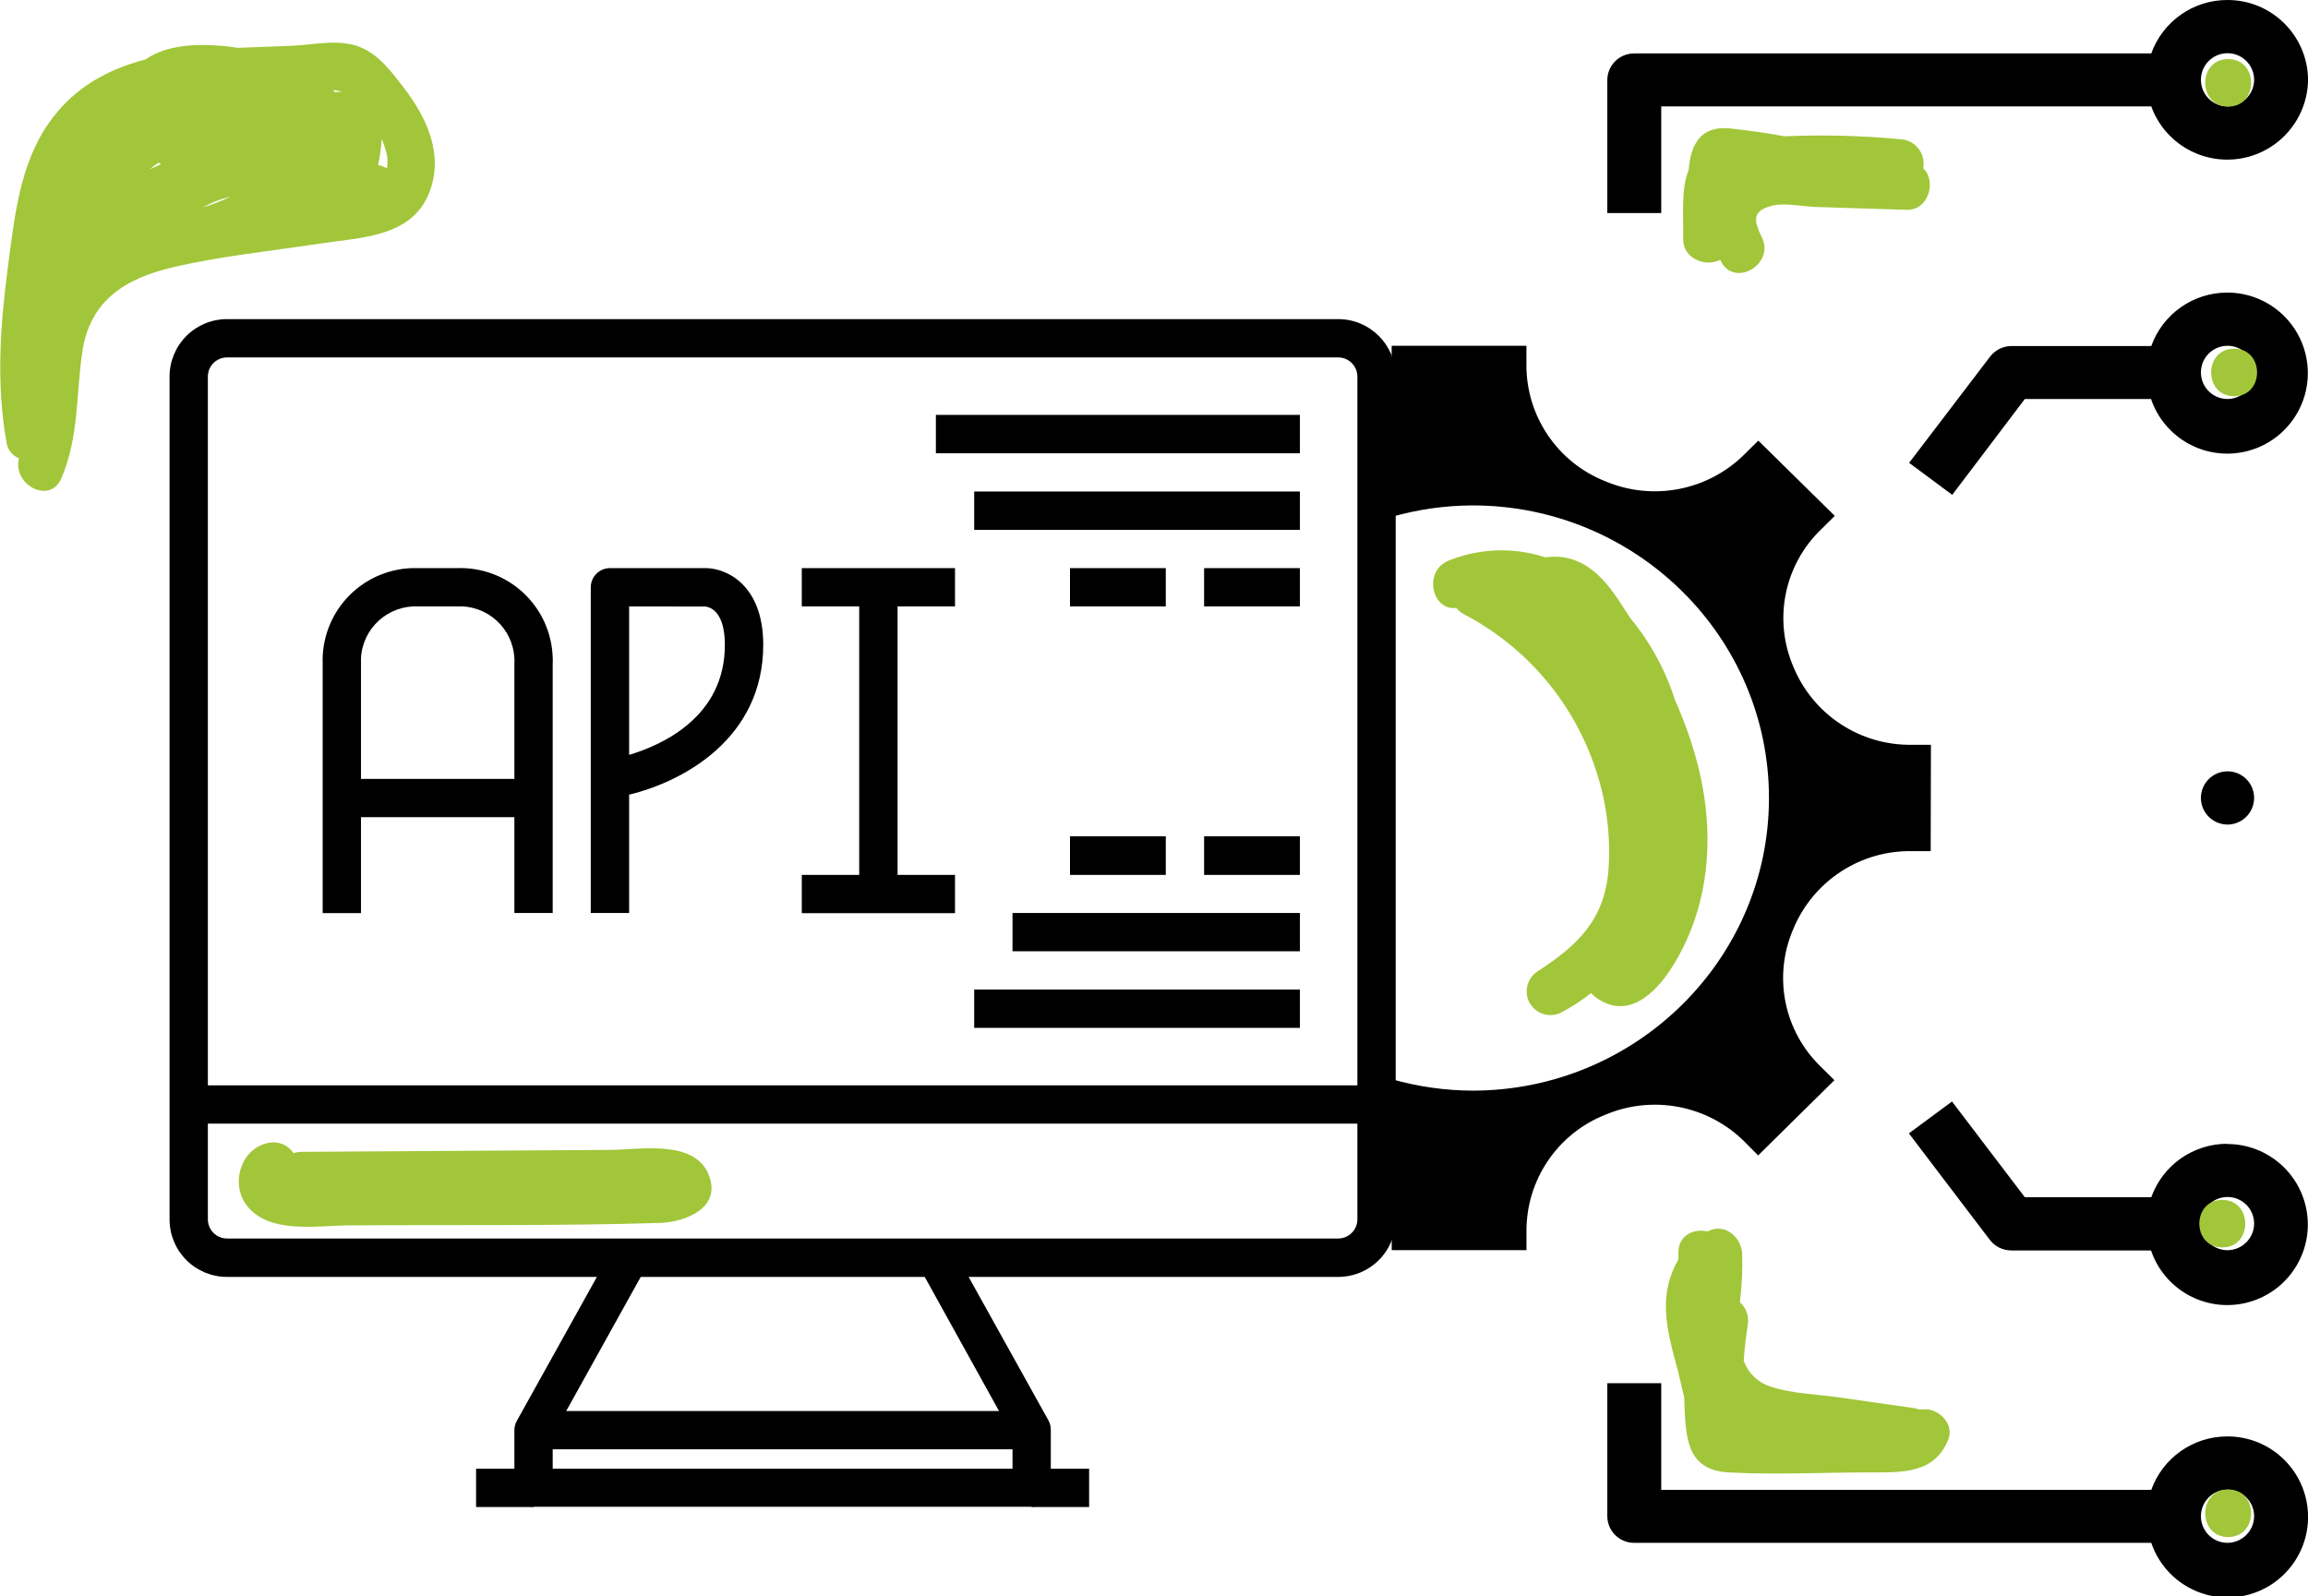
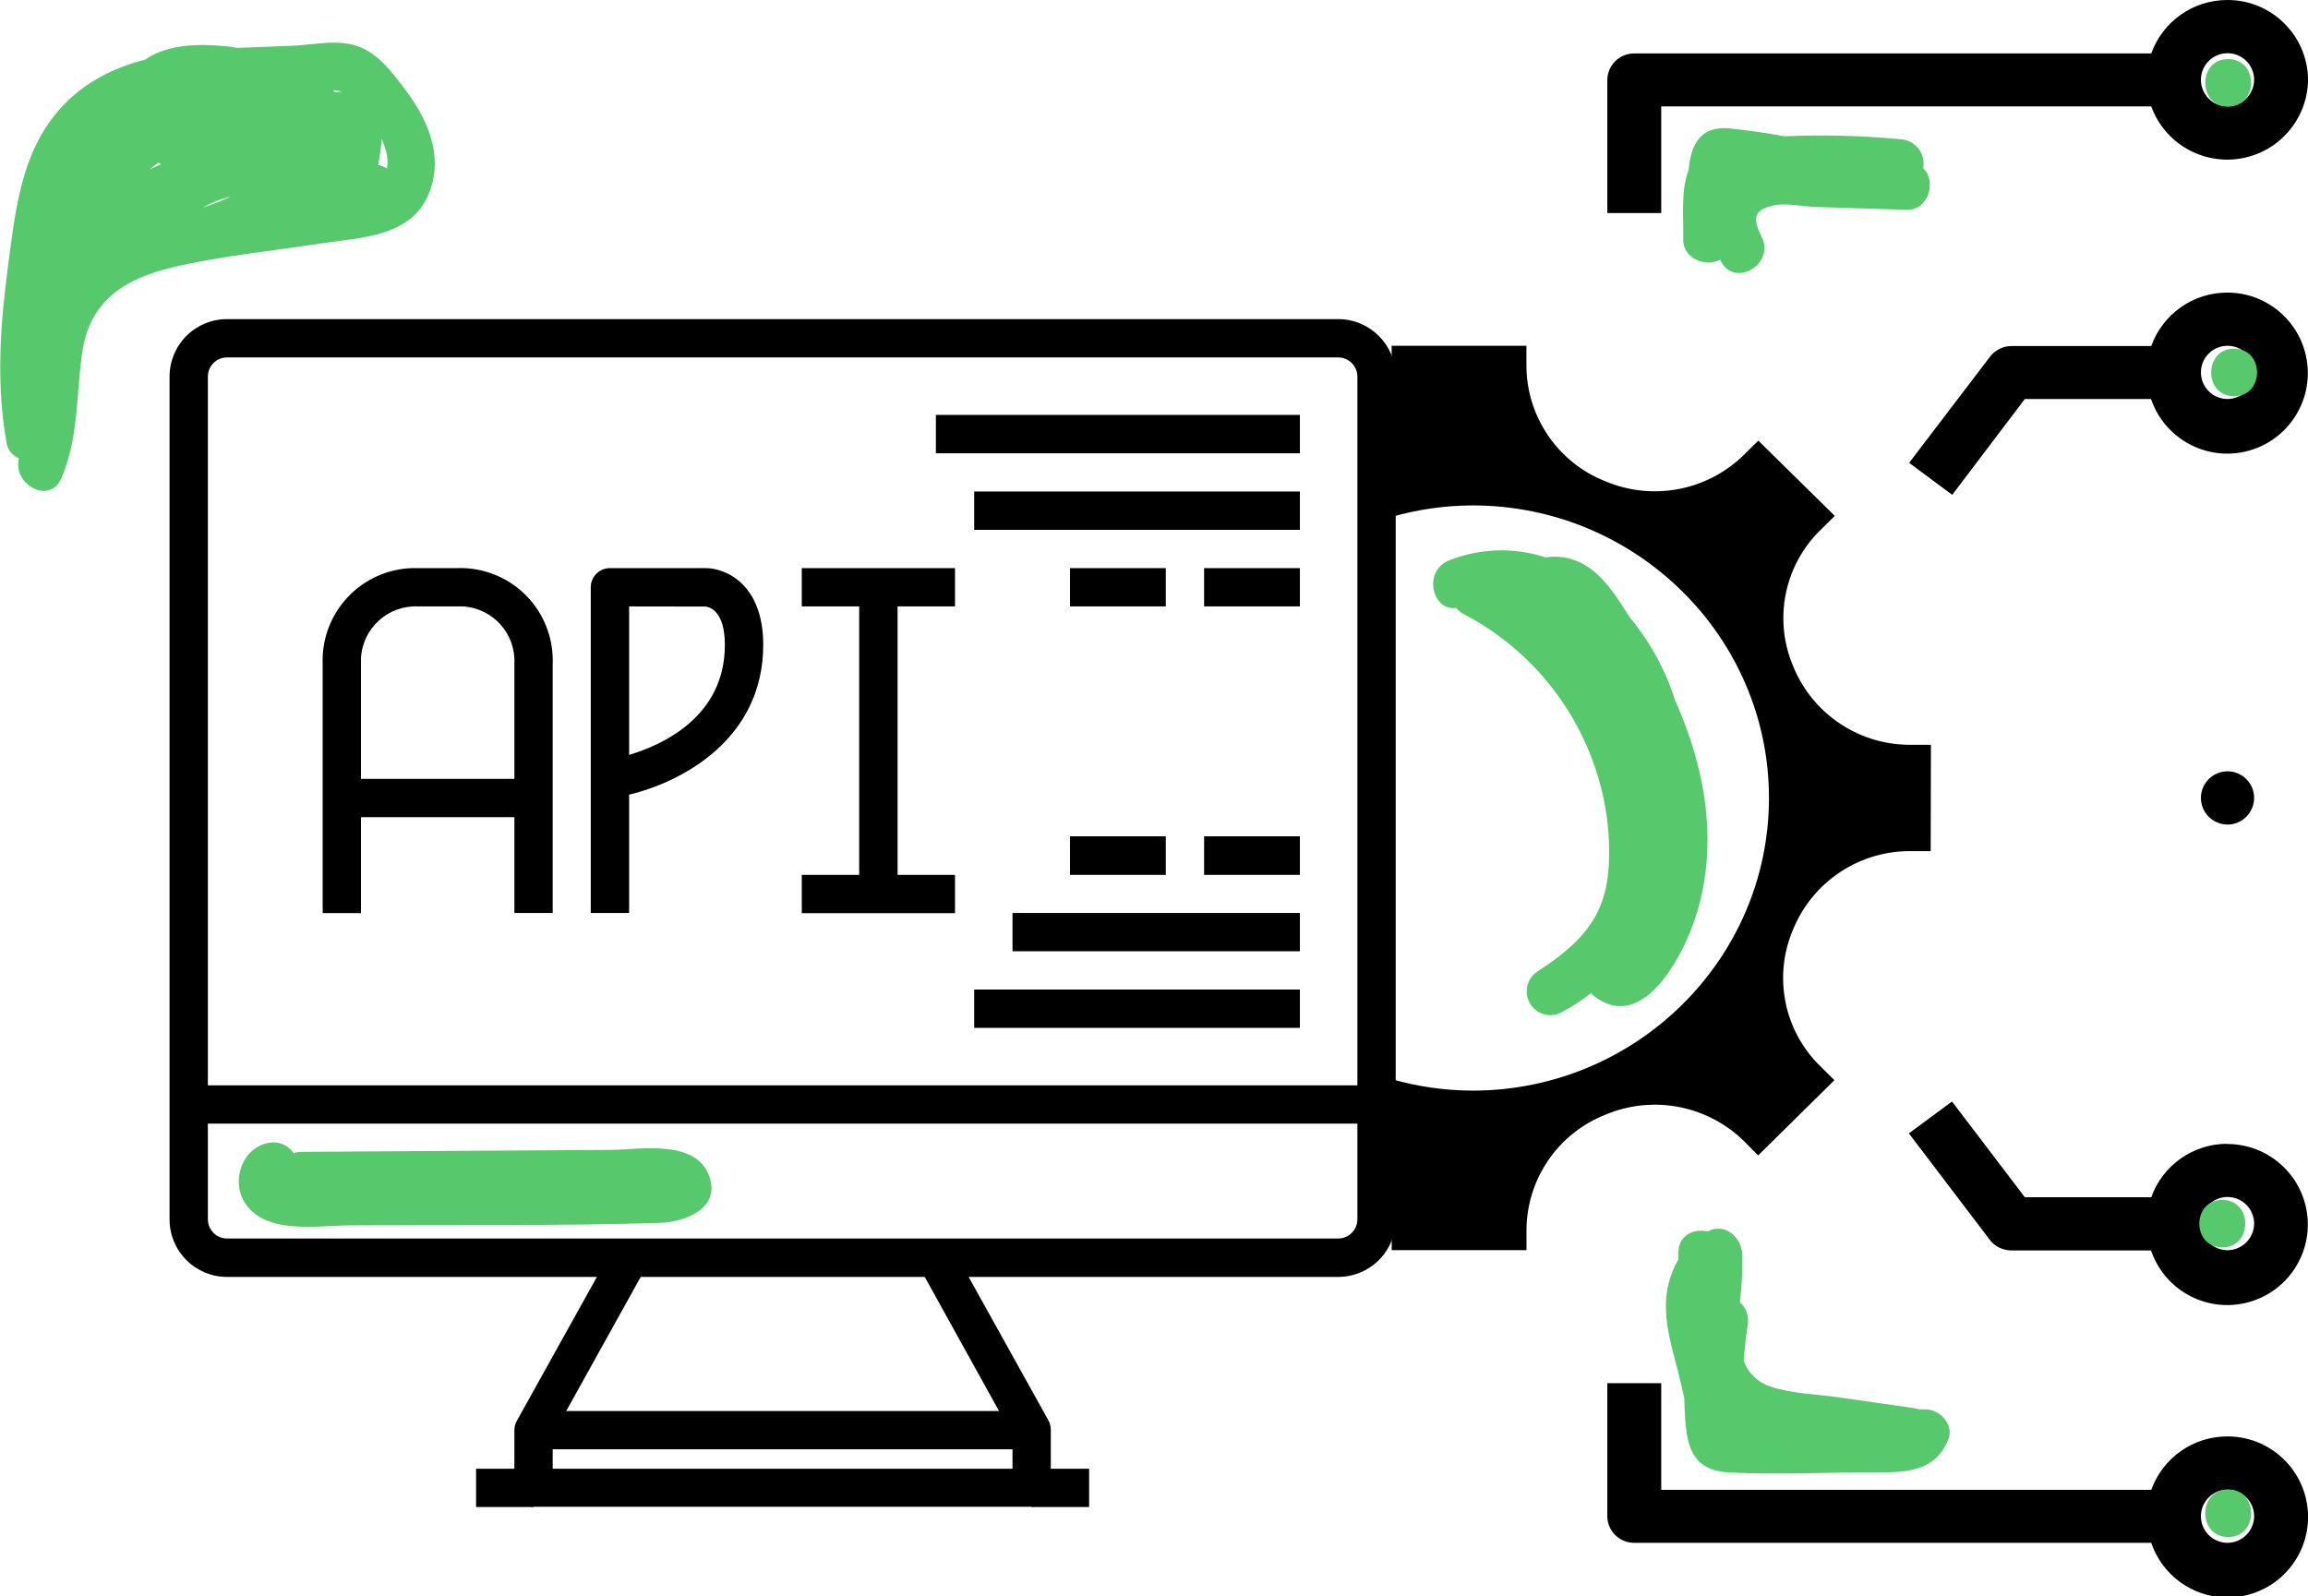
<svg xmlns="http://www.w3.org/2000/svg" data-name="Layer 1" viewBox="0 0 388.61 268.76">
  <g data-name="27-App">
    <path d="M225.32 215.03H38.22a9.67 9.67 0 01-9.67-9.68V63.42a9.67 9.67 0 019.67-9.68h187.1a9.68 9.68 0 019.68 9.68v141.91a9.68 9.68 0 01-9.68 9.7zM38.22 60.19A3.22 3.22 0 0035 63.42v141.91a3.23 3.23 0 003.22 3.23h187.1a3.23 3.23 0 003.23-3.23V63.42a3.23 3.23 0 00-3.23-3.23z" />
    <path d="M173.71 253.74H89.84a3.23 3.23 0 01-3.23-3.23v-9.68a3.19 3.19 0 01.41-1.56l16.13-29 5.63 3.14-15.72 28.3v5.62h77.42v-5.62l-15.72-28.38 5.64-3.14 16.13 29a3.29 3.29 0 01.4 1.56v9.68a3.23 3.23 0 01-3.22 3.31z" />
    <path d="M89.84 237.61h83.87v6.45H89.84zm-9.68 9.72h9.68v6.45h-9.68zm93.55 0h9.67v6.45h-9.67zM31.77 182.77h200v6.45h-200zm132.26-16.13h54.84v6.45h-54.84zm6.45-12.9h48.39v6.45h-48.39zm-6.45-70.97h54.84v6.45h-54.84zm-6.45-12.9h61.29v6.46h-61.29zm45.16 70.96h16.13v6.5h-16.13zm-22.58 0h16.13v6.5h-16.13zm22.58-45.16h16.13v6.45h-16.13zm-22.58 0h16.13v6.45h-16.13zm-87.1 58.07h-6.45V111.8a9.21 9.21 0 00-8.7-9.68h-7.45a9.22 9.22 0 00-9.68 8.71v42.94h-6.45V111.8a15.56 15.56 0 0115-16.13h7.6a15.55 15.55 0 0116.13 15 11.41 11.41 0 010 1.17z" />
    <path d="M57.58 131.16h32.26v6.45H57.58zm48.35 22.58h-6.46V98.9a3.23 3.23 0 013.23-3.23h16.13c3.35 0 9.68 2.7 9.68 12.91 0 15.8-13.51 23.05-22.58 25.24zm0-51.62v25c5.74-1.72 16.12-6.49 16.12-18.52 0-5.94-2.76-6.42-3.32-6.46zM135 95.67h25.8v6.45H135zm0 51.66h25.8v6.45H135z" />
    <path d="M144.67 98.9h6.46v51.61h-6.46z" />
  </g>
  <path d="M325.08 143.33h-3.15a21.23 21.23 0 00-20 13.15 20.74 20.74 0 004.68 23.18l2.26 2.24-12.84 12.67-2.22-2.24a21.42 21.42 0 00-23.49-4.62 21 21 0 00-13.3 19.66v3.15h-22.69v-28.79a50.22 50.22 0 0013.6 1.93c27.52 0 49.92-22.11 49.92-49.28s-22.39-49.27-49.92-49.27a50.22 50.22 0 00-13.61 1.93V58.23h22.69v3.16a21 21 0 0013.3 19.66 21.41 21.41 0 0023.49-4.62l2.26-2.23 12.87 12.67-2.26 2.24a20.74 20.74 0 00-4.69 23.22 21.21 21.21 0 0019.95 13.09h3.19zm49.92-4.48a4.48 4.48 0 114.54-4.48 4.51 4.51 0 01-4.54 4.49zm0-89.58a13.59 13.59 0 00-12.78 9H338.7a4.56 4.56 0 00-3.63 1.8l-13.62 17.87 7.26 5.39 12.22-16.14h21.25a13.56 13.56 0 1012.78-17.92zm0 17.92a4.48 4.48 0 114.54-4.48 4.51 4.51 0 01-4.54 4.48zM375 0a13.59 13.59 0 00-12.78 9h-87.05a4.5 4.5 0 00-4.54 4.48v22.4h9.08V17.92h82.51a13.61 13.61 0 0026.4-4.48A13.55 13.55 0 00375 0zm0 17.92a4.48 4.48 0 114.54-4.48 4.52 4.52 0 01-4.54 4.48zm0 174.69a13.59 13.59 0 00-12.78 9h-21.29l-12.26-16.12-7.26 5.37 13.62 17.92a4.54 4.54 0 003.63 1.79h23.52a13.56 13.56 0 1012.78-17.92zm0 17.92a4.48 4.48 0 114.54-4.48 4.51 4.51 0 01-4.54 4.48zm0 31.36a13.59 13.59 0 00-12.78 9h-82.51v-17.96h-9.08v22.4a4.51 4.51 0 004.54 4.48h87.05A13.56 13.56 0 10375 241.89zm0 17.92a4.48 4.48 0 114.54-4.48 4.52 4.52 0 01-4.54 4.48z" />
-   <path d="M285.84 128.71a69.61 69.61 0 00-3.86-10.93c-.12-.36-.22-.73-.35-1.1a41.28 41.28 0 00-7.19-12.68c-.64-1-1.28-2-1.94-3-2.27-3.35-5-6.46-9.18-7.14a10.07 10.07 0 00-3.1 0 23.8 23.8 0 00-16.22.51c-4.44 1.71-2.93 8.56 1.2 8a3.92 3.92 0 001.32 1.08 45.57 45.57 0 0122.16 26.14 43.47 43.47 0 012.16 16.74c-.63 8.54-5.16 12.84-12 17.28a4 4 0 004 6.91 33.53 33.53 0 005.07-3.29 3 3 0 00.46.48c7.48 5.87 13.7-4.63 16.16-10.66 3.7-8.99 3.71-19.07 1.31-28.34zM119.2 197.54c-2.55-5.66-11.63-3.93-16.36-3.9l-52.15.33a4.1 4.1 0 00-1.26.22 4.05 4.05 0 00-4.17-1.74c-4.63.84-6.51 6.72-3.8 10.43 3.67 5 11.89 3.51 17.18 3.47 17.45-.13 35 .12 52.4-.41 4.43-.13 10.75-2.61 8.16-8.4zM67.93 14.69C66 12.2 63.98 9.45 61.03 8.1c-3.63-1.66-7.86-.59-11.68-.4-3 .15-6.19.22-9.38.36-.82-.14-1.6-.25-2.33-.31-4.25-.39-9.5-.3-13.15 2.27-6.38 1.66-12.13 4.76-16.29 10.72-4.92 7.05-5.77 15.94-6.87 24.22-1.31 10-2 19.78-.2 29.73a3.36 3.36 0 002.07 2.49c-1.16 4.38 5.17 7.88 7.12 3.38 3-7 2.46-14 3.54-21.32 1.28-8.64 7.23-12.35 15.24-14.23s16.59-2.75 24.85-4c6.94-1.06 15.48-1.06 18.39-8.73 2.4-6.38-.53-12.55-4.41-17.59zm-2.9 10.89a6.58 6.58 0 01.13 2.78 4.19 4.19 0 00-1.5-.55 29.07 29.07 0 00.6-4.42 11.8 11.8 0 01.75 2.19zM26.71 27.4l.4.26c-.65.28-1.3.57-1.93.88.47-.4.99-.78 1.51-1.14zm12.15 5.7a37.69 37.69 0 01-4.75 1.86 18 18 0 014.73-1.86zm18.77-17.64c-.41 0-.81 0-1.22.06l-.36-.34a5.74 5.74 0 011.56.28zm317.54-5.51c-5.15 0-5.15 8 0 8s5.16-8 0-8zm1 48.77c-5.15 0-5.16 8 0 8s5.15-8 0-8zm-1.99 143.34c-5.15 0-5.16 8 0 8s5.15-8 0-8zm.99 48.77c-5.15 0-5.15 8 0 8s5.16-8 0-8zm-51.36-222.5a4.1 4.1 0 00-3.79-4.88 142.9 142.9 0 00-19.56-.5c-3.09-.57-6.17-1-9.24-1.33-5-.47-6.56 2.87-6.89 7-1.34 3.27-.84 7.73-.92 11.67-.06 3.28 3.88 4.77 6.23 3.44l.09.21c2.28 4.61 9.18.56 6.91-4-1.45-2.94-1.58-4.49 1.83-5.32 2.08-.5 5.06.15 7.2.23l15.36.48c3.72.14 5.09-4.89 2.78-7zm.41 209h-1.16a4 4 0 00-.83-.21l-12.72-1.82c-3.65-.52-7.94-.62-11.45-1.82a7 7 0 01-4.46-4.33q.21-3.06.68-6.07a4.12 4.12 0 00-1.33-3.79 51.53 51.53 0 00.38-8.37c-.31-2.83-3.06-5-5.83-3.55-2.31-.55-5 .68-4.9 3.71v1a15.53 15.53 0 00-2.1 8.41c.09 3.5 1.11 6.92 2 10.28.39 1.5.71 3.07 1.09 4.62v.37c.25 6 .19 11.82 7.48 12.19 7.92.42 16 0 23.9 0 5.39 0 10.75.21 13.06-5.51 1.06-2.56-1.46-5.11-3.81-5.11z" fill="#a1c639" />
+   <path d="M285.84 128.71a69.61 69.61 0 00-3.86-10.93c-.12-.36-.22-.73-.35-1.1a41.28 41.28 0 00-7.19-12.68c-.64-1-1.28-2-1.94-3-2.27-3.35-5-6.46-9.18-7.14a10.07 10.07 0 00-3.1 0 23.8 23.8 0 00-16.22.51c-4.44 1.71-2.93 8.56 1.2 8a3.92 3.92 0 001.32 1.08 45.57 45.57 0 0122.16 26.14 43.47 43.47 0 012.16 16.74c-.63 8.54-5.16 12.84-12 17.28a4 4 0 004 6.91 33.53 33.53 0 005.07-3.29 3 3 0 00.46.48c7.48 5.87 13.7-4.63 16.16-10.66 3.7-8.99 3.71-19.07 1.31-28.34zM119.2 197.54c-2.55-5.66-11.63-3.93-16.36-3.9l-52.15.33a4.1 4.1 0 00-1.26.22 4.05 4.05 0 00-4.17-1.74c-4.63.84-6.51 6.72-3.8 10.43 3.67 5 11.89 3.51 17.18 3.47 17.45-.13 35 .12 52.4-.41 4.43-.13 10.75-2.61 8.16-8.4zM67.93 14.69C66 12.2 63.98 9.45 61.03 8.1c-3.63-1.66-7.86-.59-11.68-.4-3 .15-6.19.22-9.38.36-.82-.14-1.6-.25-2.33-.31-4.25-.39-9.5-.3-13.15 2.27-6.38 1.66-12.13 4.76-16.29 10.72-4.92 7.05-5.77 15.94-6.87 24.22-1.31 10-2 19.78-.2 29.73a3.36 3.36 0 002.07 2.49c-1.16 4.38 5.17 7.88 7.12 3.38 3-7 2.46-14 3.54-21.32 1.28-8.64 7.23-12.35 15.24-14.23s16.59-2.75 24.85-4c6.94-1.06 15.48-1.06 18.39-8.73 2.4-6.38-.53-12.55-4.41-17.59zm-2.9 10.89a6.58 6.58 0 01.13 2.78 4.19 4.19 0 00-1.5-.55 29.07 29.07 0 00.6-4.42 11.8 11.8 0 01.75 2.19zM26.71 27.4l.4.26c-.65.28-1.3.57-1.93.88.47-.4.99-.78 1.51-1.14zm12.15 5.7a37.69 37.69 0 01-4.75 1.86 18 18 0 014.73-1.86zm18.77-17.64c-.41 0-.81 0-1.22.06l-.36-.34a5.74 5.74 0 011.56.28zm317.54-5.51c-5.15 0-5.15 8 0 8s5.16-8 0-8zm1 48.77c-5.15 0-5.16 8 0 8s5.15-8 0-8zm-1.99 143.34c-5.15 0-5.16 8 0 8s5.15-8 0-8zm.99 48.77c-5.15 0-5.15 8 0 8s5.16-8 0-8zm-51.36-222.5a4.1 4.1 0 00-3.79-4.88 142.9 142.9 0 00-19.56-.5c-3.09-.57-6.17-1-9.24-1.33-5-.47-6.56 2.87-6.89 7-1.34 3.27-.84 7.73-.92 11.67-.06 3.28 3.88 4.77 6.23 3.44l.09.21c2.28 4.61 9.18.56 6.91-4-1.45-2.94-1.58-4.49 1.83-5.32 2.08-.5 5.06.15 7.2.23l15.36.48c3.72.14 5.09-4.89 2.78-7zm.41 209h-1.16a4 4 0 00-.83-.21l-12.72-1.82c-3.65-.52-7.94-.62-11.45-1.82a7 7 0 01-4.46-4.33q.21-3.06.68-6.07a4.12 4.12 0 00-1.33-3.79 51.53 51.53 0 00.38-8.37c-.31-2.83-3.06-5-5.83-3.55-2.31-.55-5 .68-4.9 3.71v1a15.53 15.53 0 00-2.1 8.41c.09 3.5 1.11 6.92 2 10.28.39 1.5.71 3.07 1.09 4.62v.37c.25 6 .19 11.82 7.48 12.19 7.92.42 16 0 23.9 0 5.39 0 10.75.21 13.06-5.51 1.06-2.56-1.46-5.11-3.81-5.11z" fill="#55c96b" />
</svg>
